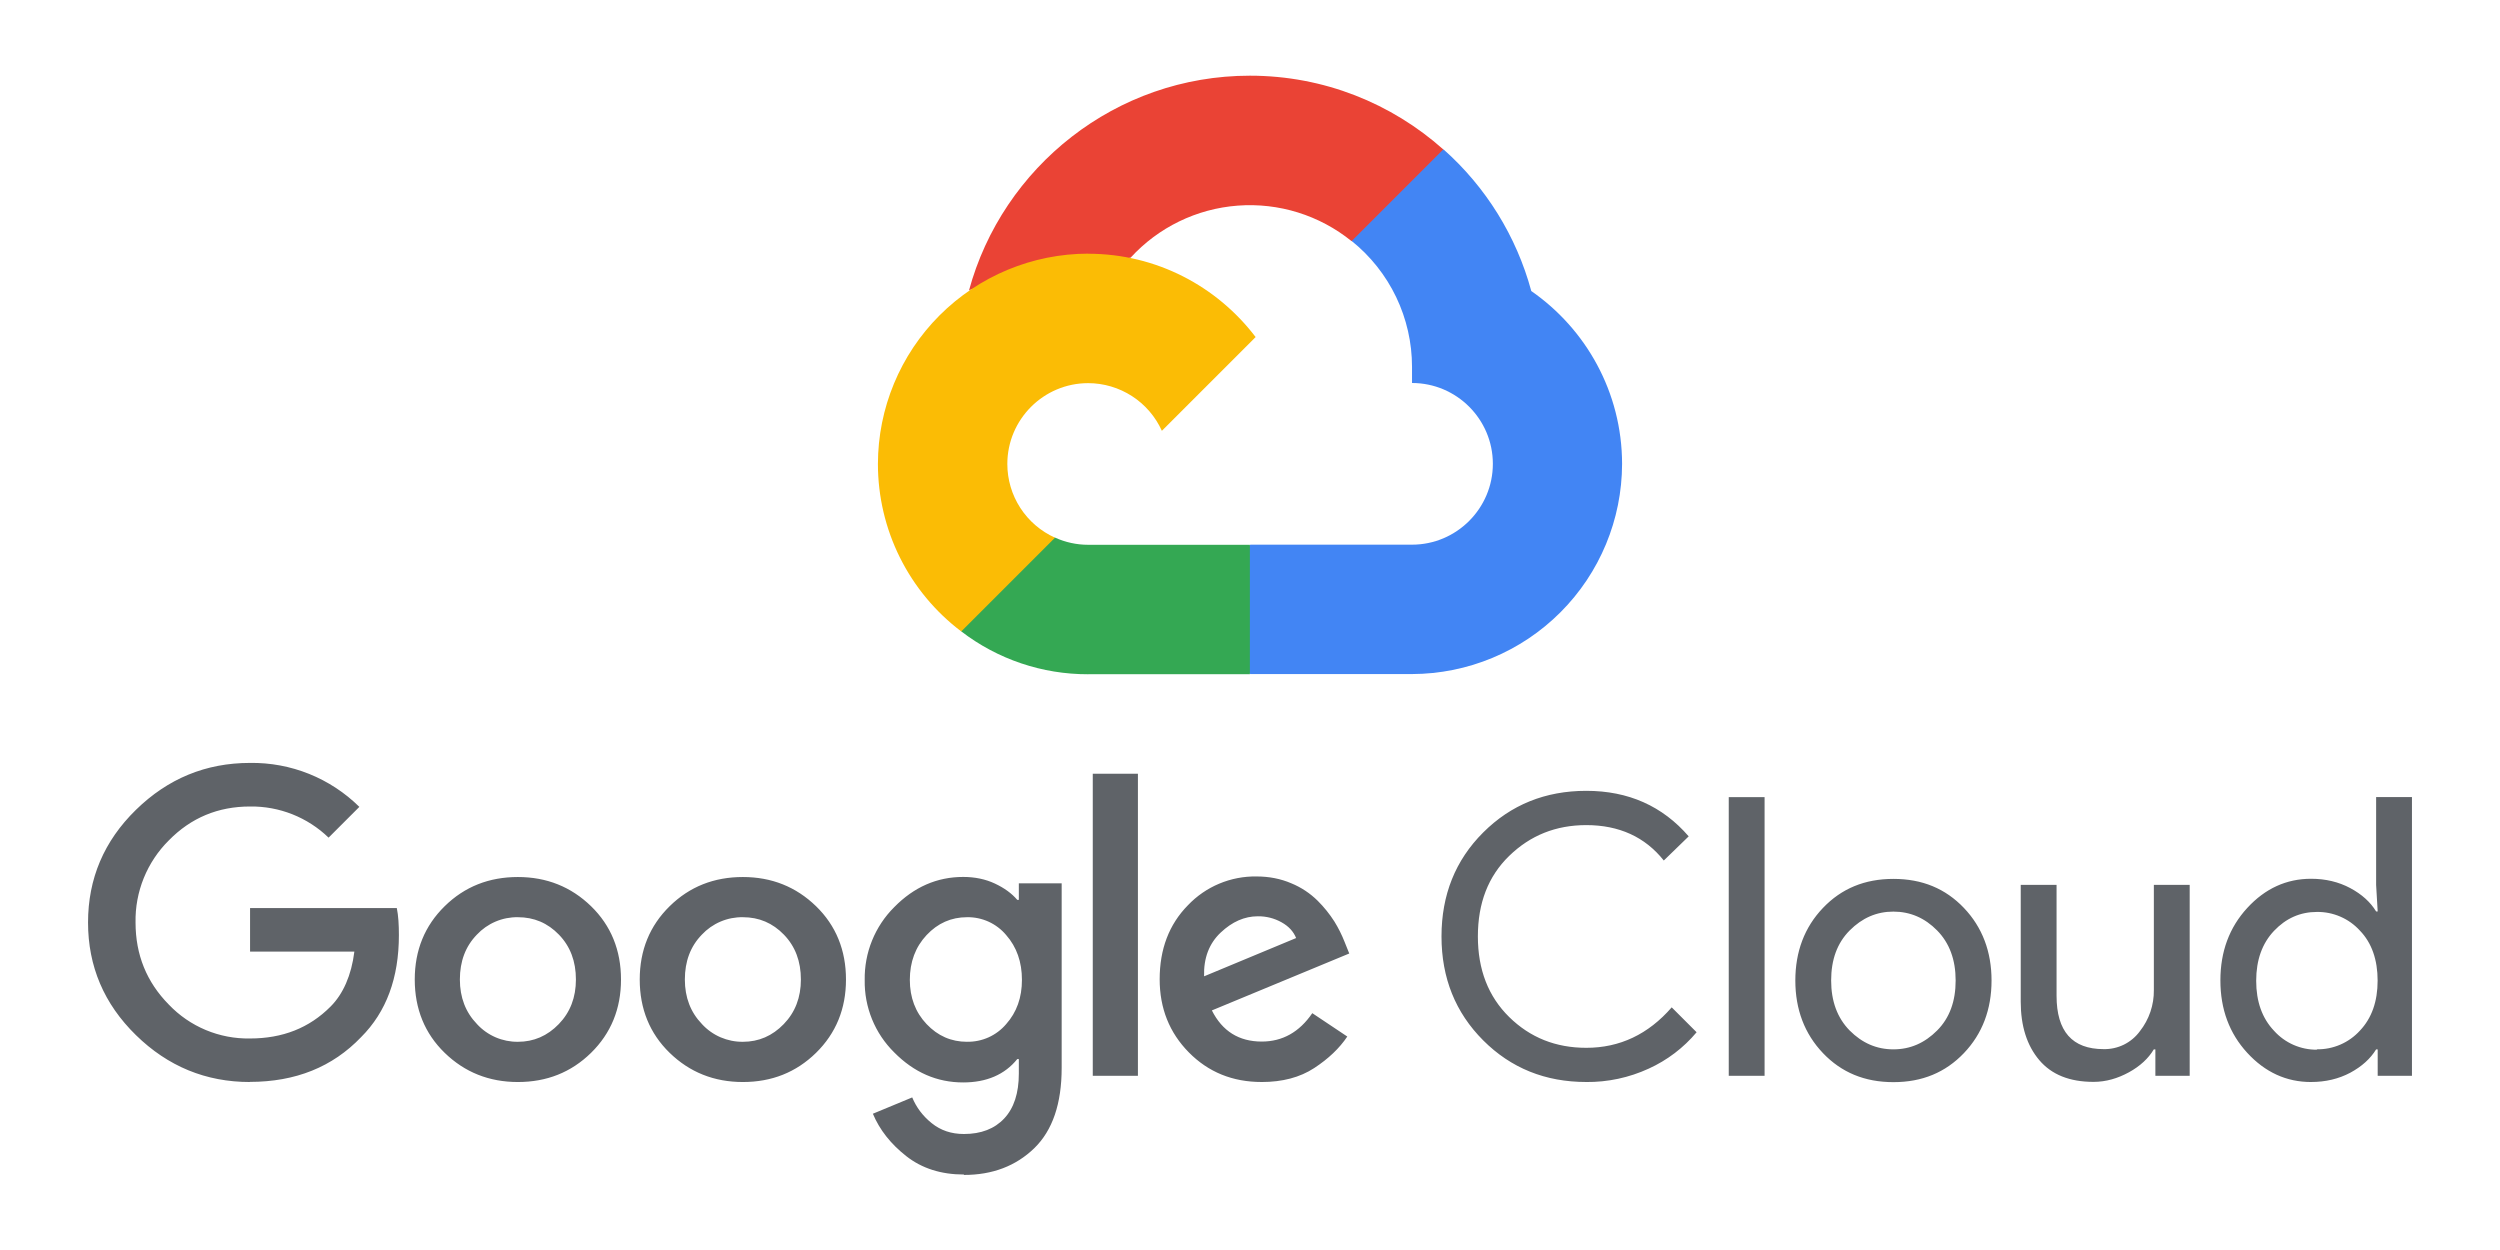
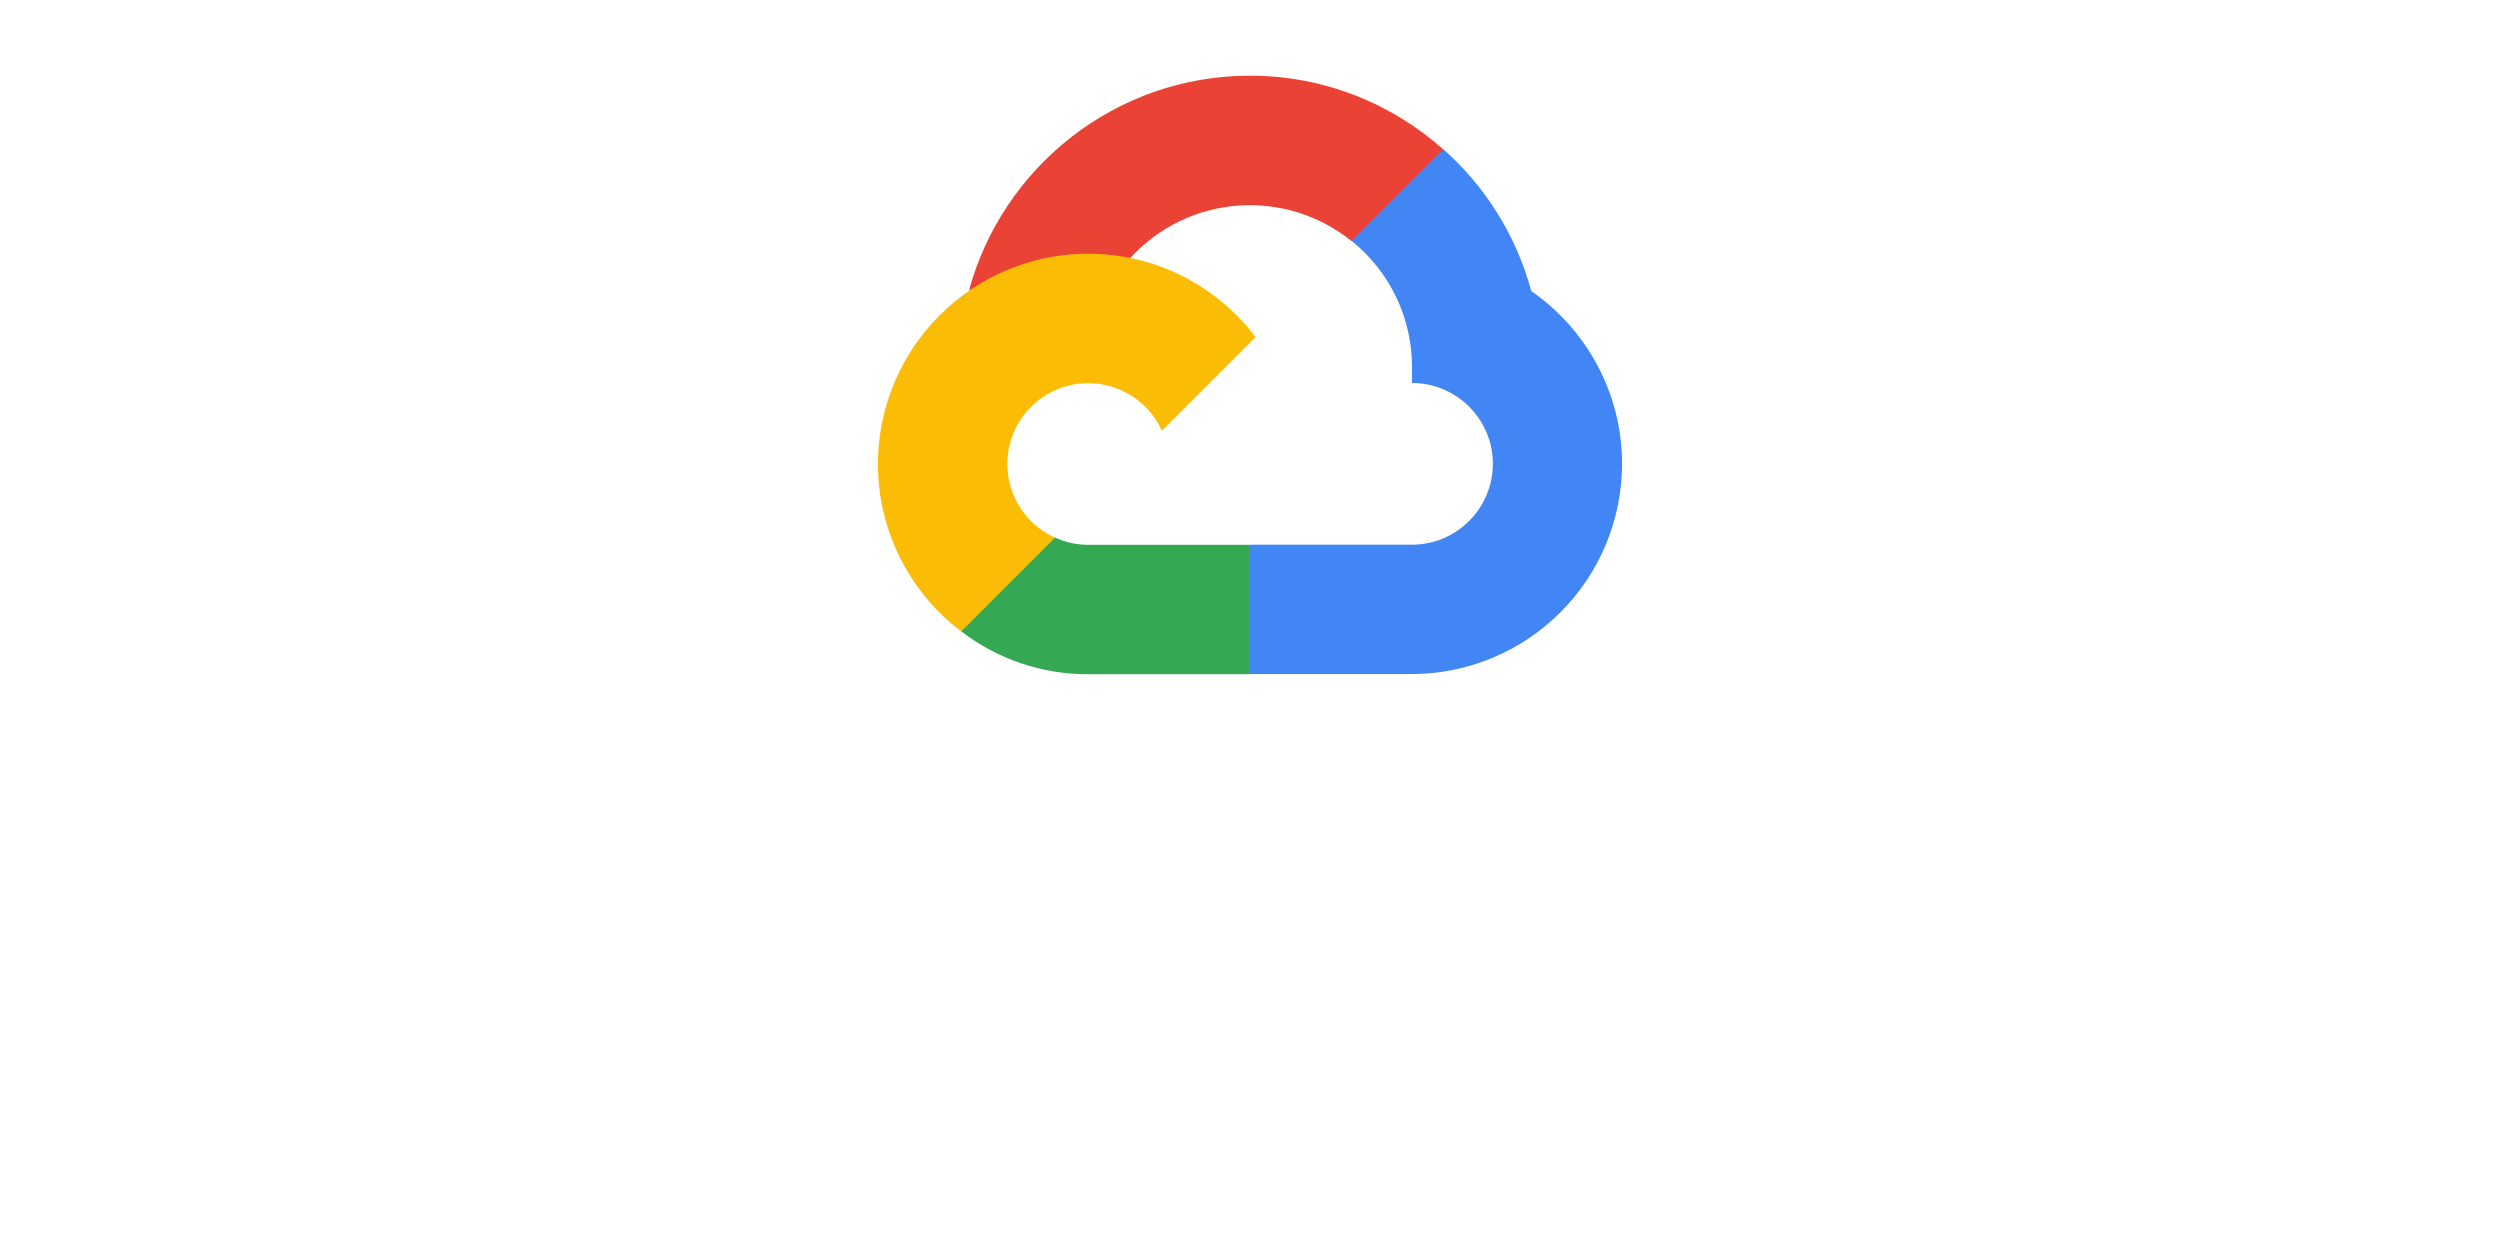
<svg xmlns="http://www.w3.org/2000/svg" width="120" height="60" viewBox="0 0 120 60" fill="none">
  <path d="M64.87 11.572L66.014 11.592L69.122 8.484L69.272 7.167C66.802 4.97 63.552 3.633 59.995 3.633C53.555 3.633 48.119 8.015 46.509 13.951C46.849 13.714 47.574 13.891 47.574 13.891L53.786 12.869C53.786 12.869 54.106 12.339 54.266 12.372C55.599 10.913 57.439 10.018 59.41 9.87C61.381 9.721 63.334 10.33 64.871 11.572H64.87Z" fill="#EA4335" />
  <path d="M73.5 13.962C72.786 11.335 71.321 8.973 69.284 7.166L64.882 11.568C65.785 12.294 66.514 13.213 67.016 14.259C67.516 15.304 67.777 16.448 67.777 17.607V18.384C69.919 18.384 71.657 20.127 71.657 22.264C71.657 24.401 69.914 26.144 67.777 26.144H60.015L59.238 26.924V31.582L60.015 32.355H67.777C70.45 32.348 73.012 31.282 74.901 29.391C76.791 27.5 77.855 24.938 77.86 22.265C77.856 18.829 76.124 15.785 73.49 13.962H73.5Z" fill="#4285F4" />
  <path d="M52.234 32.362H59.994V26.15H52.234C51.683 26.15 51.138 26.032 50.637 25.803L49.517 26.146L46.409 29.254L46.137 30.304C47.886 31.647 50.03 32.371 52.235 32.364L52.234 32.362Z" fill="#34A853" />
  <path d="M52.234 12.175C49.558 12.179 46.993 13.244 45.101 15.136C43.209 17.028 42.144 19.593 42.14 22.269C42.14 23.827 42.501 25.364 43.195 26.759C43.889 28.154 44.897 29.369 46.14 30.309L50.64 25.809C49.958 25.502 49.38 25.005 48.974 24.378C48.568 23.75 48.352 23.018 48.352 22.271C48.352 20.129 50.095 18.391 52.232 18.391C52.979 18.392 53.71 18.609 54.338 19.015C54.965 19.42 55.462 19.998 55.77 20.679L60.27 16.179C58.424 13.749 55.51 12.179 52.23 12.179L52.234 12.175Z" fill="#FBBC05" />
-   <path d="M12 51.937C9.88 51.937 8.06 51.187 6.526 49.687C4.992 48.187 4.226 46.383 4.226 44.279C4.226 42.175 4.991 40.371 6.526 38.871C8.061 37.371 9.883 36.62 12 36.62C12.971 36.606 13.935 36.785 14.837 37.147C15.738 37.51 16.558 38.048 17.249 38.73L15.772 40.207C14.761 39.23 13.405 38.692 11.999 38.712C10.469 38.712 9.169 39.252 8.103 40.339C7.584 40.854 7.176 41.469 6.901 42.146C6.627 42.823 6.492 43.549 6.506 44.28C6.506 45.826 7.036 47.137 8.103 48.22C8.604 48.746 9.21 49.162 9.88 49.442C10.551 49.722 11.272 49.86 11.999 49.847C13.557 49.847 14.844 49.347 15.869 48.313C16.469 47.713 16.869 46.813 17.009 45.678H12.003V43.586H19.047C19.122 43.958 19.147 44.386 19.147 44.886C19.147 46.942 18.544 48.572 17.334 49.781C15.962 51.216 14.184 51.931 11.989 51.931L12 51.937ZM28.37 50.537C27.41 51.477 26.24 51.937 24.858 51.937C23.476 51.937 22.304 51.467 21.346 50.537C20.388 49.607 19.908 48.424 19.908 47.017C19.908 45.61 20.388 44.437 21.346 43.497C22.304 42.557 23.476 42.097 24.858 42.097C26.24 42.097 27.412 42.567 28.37 43.497C29.328 44.427 29.808 45.613 29.808 47.017C29.808 48.421 29.328 49.597 28.37 50.537ZM22.896 49.157C23.145 49.428 23.449 49.644 23.787 49.79C24.125 49.936 24.491 50.01 24.859 50.006C25.619 50.006 26.273 49.724 26.822 49.156C27.371 48.588 27.644 47.876 27.644 47.016C27.644 46.146 27.374 45.428 26.831 44.866C26.288 44.304 25.633 44.026 24.859 44.026C24.49 44.02 24.124 44.092 23.784 44.237C23.444 44.382 23.139 44.596 22.887 44.866C22.344 45.426 22.074 46.142 22.074 47.016C22.074 47.874 22.347 48.589 22.896 49.156V49.157ZM39.169 50.537C38.209 51.477 37.039 51.937 35.657 51.937C34.275 51.937 33.103 51.467 32.145 50.537C31.187 49.607 30.707 48.424 30.707 47.017C30.707 45.61 31.187 44.437 32.145 43.497C33.103 42.557 34.275 42.097 35.657 42.097C37.039 42.097 38.211 42.567 39.169 43.497C40.127 44.427 40.607 45.613 40.607 47.017C40.607 48.421 40.127 49.597 39.169 50.537ZM33.695 49.157C33.944 49.428 34.248 49.644 34.586 49.79C34.925 49.936 35.29 50.01 35.658 50.006C36.418 50.006 37.072 49.724 37.621 49.156C38.17 48.588 38.443 47.876 38.443 47.016C38.443 46.146 38.173 45.428 37.63 44.866C37.087 44.304 36.432 44.026 35.658 44.026C35.289 44.02 34.923 44.092 34.583 44.237C34.243 44.382 33.938 44.596 33.686 44.866C33.143 45.426 32.873 46.142 32.873 47.016C32.873 47.874 33.146 48.589 33.695 49.156V49.157ZM46.268 56.377C45.173 56.377 44.251 56.083 43.504 55.497C42.757 54.911 42.222 54.233 41.898 53.459L43.786 52.676C43.984 53.15 44.286 53.561 44.719 53.91C45.152 54.259 45.659 54.432 46.271 54.432C47.093 54.432 47.739 54.182 48.204 53.685C48.669 53.188 48.904 52.469 48.904 51.535V50.835H48.829C48.229 51.582 47.352 51.957 46.233 51.957C44.975 51.957 43.873 51.477 42.926 50.519C42.466 50.066 42.103 49.525 41.859 48.927C41.615 48.329 41.495 47.688 41.506 47.043C41.495 46.394 41.614 45.748 41.858 45.147C42.102 44.544 42.465 43.998 42.926 43.54C43.871 42.577 44.976 42.093 46.233 42.093C46.793 42.093 47.301 42.198 47.755 42.411C48.209 42.624 48.568 42.885 48.829 43.194H48.904V42.4H50.96V51.257C50.96 52.977 50.522 54.261 49.642 55.117C48.762 55.967 47.64 56.397 46.269 56.397L46.268 56.377ZM46.418 50.005C46.775 50.011 47.128 49.938 47.453 49.792C47.778 49.645 48.066 49.428 48.297 49.156C48.801 48.589 49.053 47.883 49.053 47.034C49.053 46.176 48.801 45.458 48.297 44.884C48.068 44.61 47.78 44.391 47.455 44.242C47.13 44.094 46.775 44.02 46.418 44.026C45.658 44.026 45.01 44.314 44.476 44.884C43.942 45.454 43.672 46.172 43.672 47.034C43.672 47.88 43.939 48.589 44.476 49.156C45.013 49.723 45.659 50.006 46.418 50.006V50.005ZM54.62 37.14V51.64H52.453V37.14H54.62ZM60.56 51.936C59.164 51.936 58 51.462 57.066 50.516C56.132 49.57 55.664 48.4 55.664 47.004C55.664 45.56 56.114 44.374 57.018 43.454C57.442 43.008 57.954 42.654 58.522 42.416C59.09 42.178 59.7 42.06 60.316 42.07C60.913 42.07 61.469 42.178 61.979 42.397C62.453 42.591 62.885 42.877 63.249 43.237C63.553 43.539 63.822 43.874 64.053 44.236C64.243 44.545 64.406 44.87 64.539 45.208L64.764 45.768L58.17 48.5C58.67 49.496 59.47 49.995 60.562 49.995C61.558 49.995 62.369 49.542 62.99 48.632L64.67 49.754C64.295 50.314 63.767 50.819 63.082 51.267C62.397 51.715 61.554 51.937 60.558 51.937L60.56 51.936ZM57.814 46.856L62.214 45.026C62.088 44.714 61.86 44.462 61.514 44.27C61.166 44.075 60.773 43.976 60.374 43.982C59.738 43.982 59.144 44.242 58.591 44.765C58.038 45.288 57.771 45.987 57.796 46.857L57.814 46.856ZM76.144 51.936C74.174 51.936 72.524 51.27 71.192 49.936C69.86 48.602 69.192 46.941 69.192 44.948C69.192 42.955 69.858 41.292 71.192 39.96C72.526 38.628 74.175 37.96 76.144 37.96C78.161 37.96 79.8 38.69 81.057 40.145L79.862 41.305C78.962 40.171 77.712 39.605 76.142 39.605C74.682 39.605 73.456 40.097 72.442 41.082C71.428 42.067 70.938 43.354 70.938 44.948C70.938 46.542 71.438 47.832 72.442 48.818C73.446 49.804 74.675 50.295 76.142 50.295C77.748 50.295 79.119 49.647 80.242 48.353L81.437 49.548C80.811 50.295 80.025 50.892 79.137 51.295C78.195 51.728 77.169 51.947 76.133 51.937L76.144 51.936ZM84.7 51.64H82.98V38.263H84.7V51.64ZM87.503 43.58C88.388 42.653 89.503 42.187 90.885 42.187C92.267 42.187 93.382 42.652 94.267 43.58C95.152 44.508 95.594 45.68 95.594 47.065C95.594 48.45 95.154 49.622 94.267 50.55C93.38 51.478 92.267 51.943 90.885 51.943C89.503 51.943 88.388 51.478 87.503 50.55C86.618 49.622 86.176 48.45 86.176 47.065C86.176 45.68 86.616 44.508 87.503 43.58ZM88.783 49.463C89.383 50.066 90.077 50.369 90.883 50.369C91.689 50.369 92.383 50.066 92.983 49.463C93.583 48.86 93.871 48.058 93.871 47.063C93.871 46.068 93.574 45.265 92.983 44.663C92.392 44.061 91.689 43.757 90.883 43.757C90.077 43.757 89.383 44.06 88.783 44.663C88.183 45.266 87.895 46.068 87.895 47.063C87.895 48.058 88.192 48.861 88.783 49.463ZM105.103 51.64H103.458V50.37H103.383C103.123 50.805 102.723 51.177 102.188 51.47C101.653 51.763 101.088 51.93 100.488 51.93C99.341 51.93 98.474 51.582 97.883 50.883C97.292 50.184 96.995 49.25 96.995 48.08V42.474H98.715V47.798C98.715 49.506 99.468 50.358 100.975 50.358C101.312 50.365 101.646 50.291 101.949 50.142C102.251 49.992 102.514 49.772 102.713 49.5C103.158 48.936 103.395 48.237 103.385 47.519V42.474H105.105V51.631L105.103 51.64ZM110.931 51.937C109.748 51.937 108.725 51.469 107.867 50.535C107.009 49.601 106.579 48.443 106.579 47.059C106.579 45.675 107.009 44.517 107.867 43.583C108.725 42.649 109.749 42.181 110.931 42.181C111.627 42.181 112.255 42.331 112.811 42.628C113.367 42.925 113.781 43.3 114.054 43.75H114.129L114.054 42.48V38.26H115.774V51.64H114.129V50.37H114.054C113.781 50.817 113.367 51.192 112.811 51.492C112.256 51.786 111.628 51.936 110.931 51.936V51.937ZM111.211 50.367C111.599 50.372 111.984 50.295 112.34 50.14C112.696 49.986 113.015 49.757 113.276 49.47C113.843 48.873 114.126 48.068 114.126 47.07C114.126 46.072 113.844 45.257 113.276 44.67C113.015 44.383 112.696 44.154 112.34 44C111.984 43.845 111.599 43.768 111.211 43.773C110.413 43.773 109.728 44.076 109.155 44.679C108.582 45.282 108.297 46.084 108.297 47.079C108.297 48.074 108.582 48.877 109.155 49.479C109.414 49.767 109.731 49.997 110.085 50.153C110.44 50.309 110.824 50.389 111.211 50.385V50.367Z" fill="#5F6368" />
</svg>
